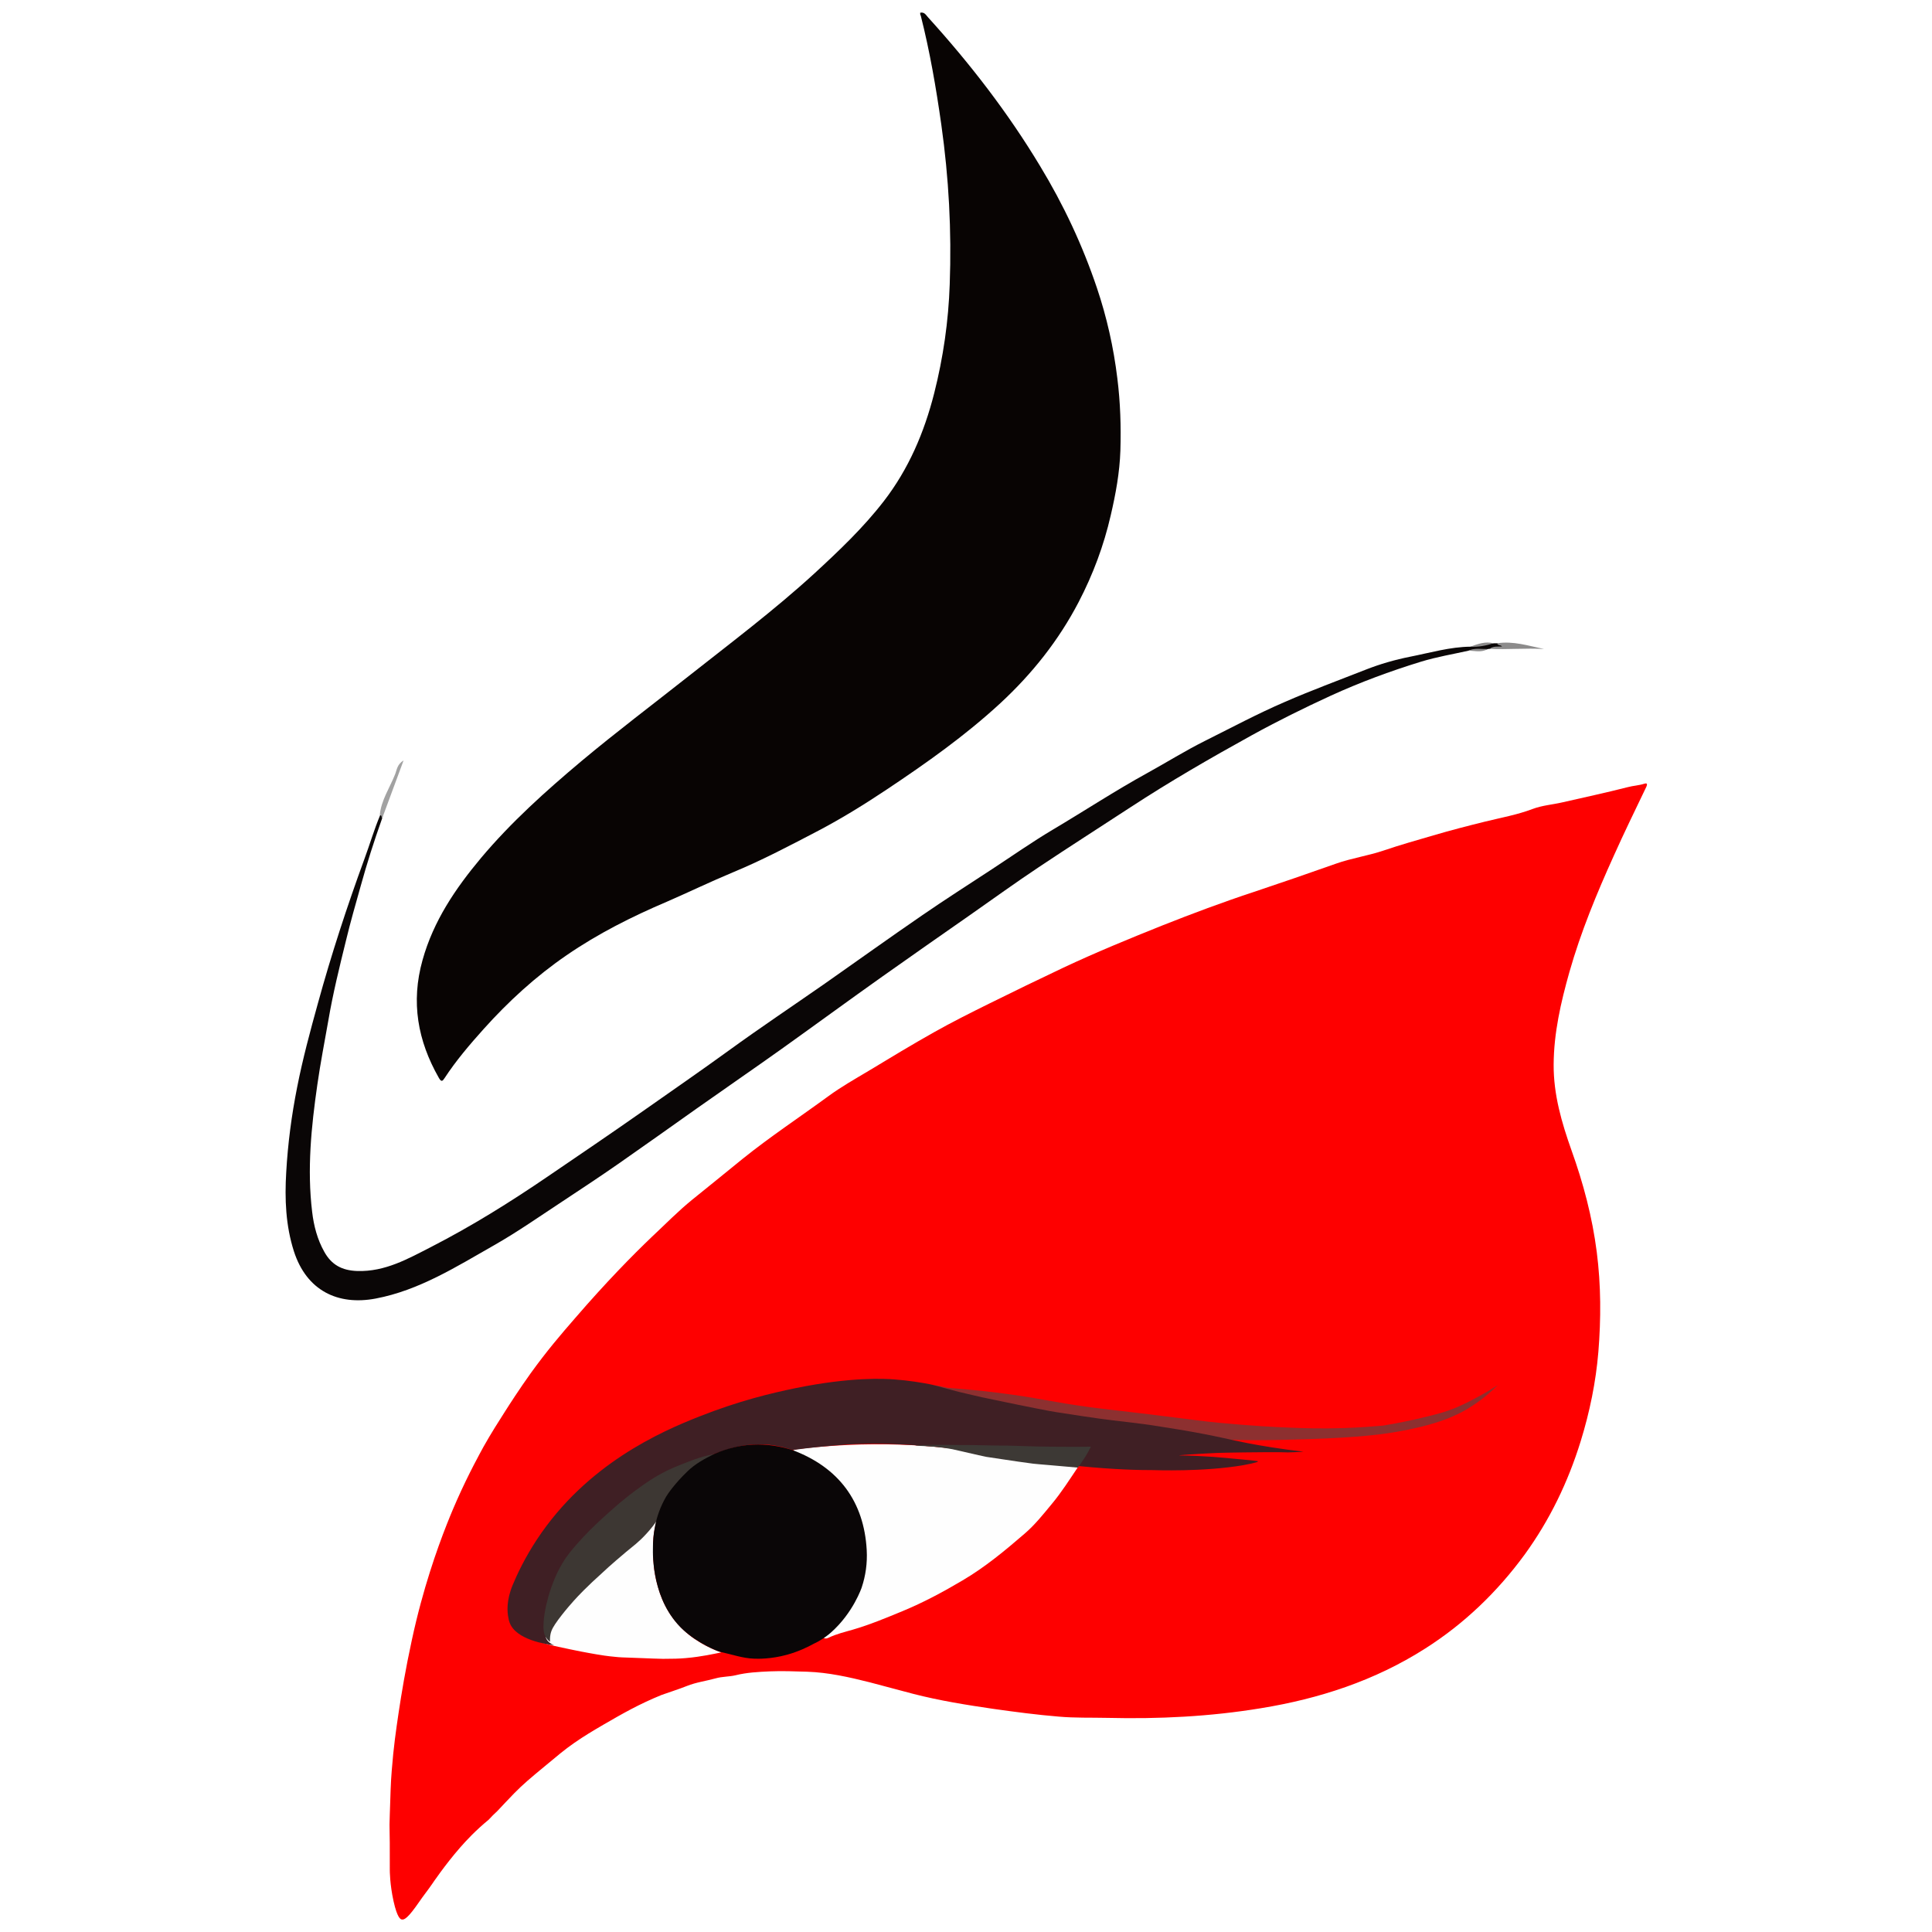
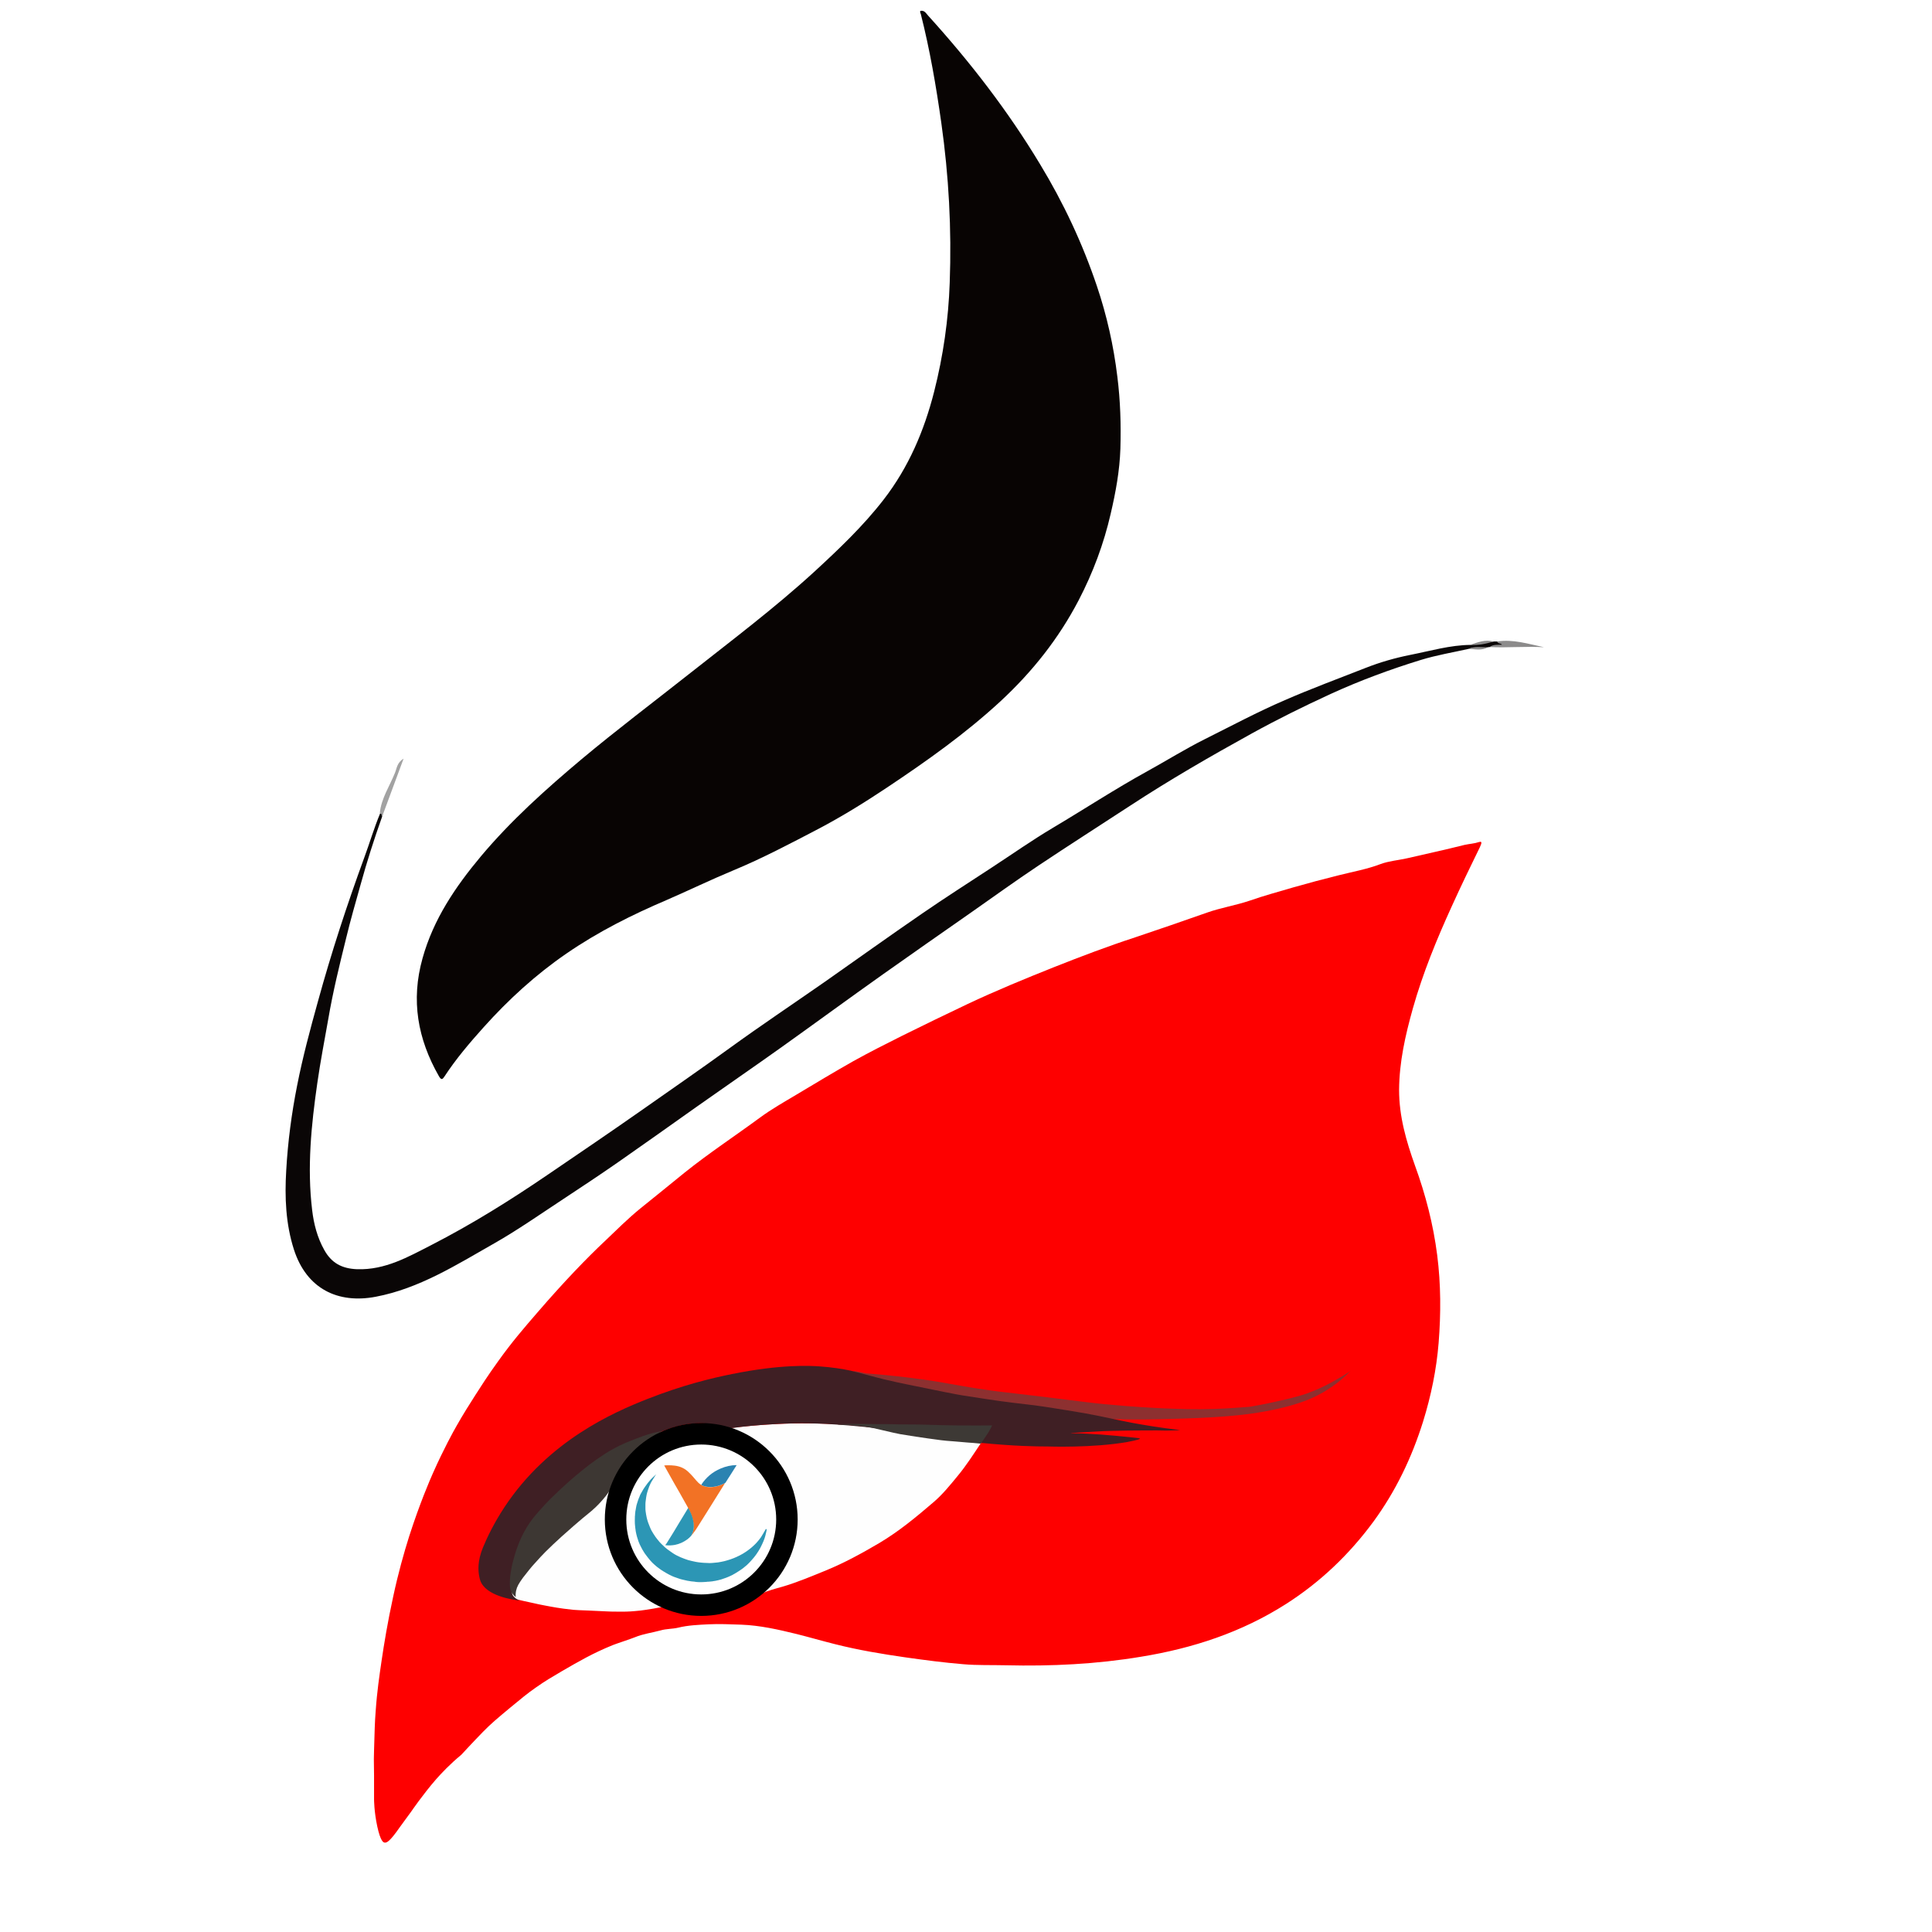
<svg xmlns="http://www.w3.org/2000/svg" version="1.1" id="图层_1" x="0px" y="0px" viewBox="0 0 1080 1080" style="enable-background:new 0 0 1080 1080;" xml:space="preserve">
  <style type="text/css">
- 	.st0{fill:#FE0000;}
- 	.st1{fill:#080403;}
- 	.st2{fill:#0A0606;}
- 	.st3{fill:#A2A2A2;}
- 	.st4{fill:#8C8B8B;}
- 	.st5{fill:#8D3030;}
- 	.st6{fill:#FEFEFE;}
+ 	.st0{fill:#080403;}
+ 	.st1{fill:#0A0606;}
+ 	.st2{fill:#A2A2A2;}
+ 	.st3{fill:#8C8B8B;}
+ 	.st4{fill:#FEFEFE;}
+ 	.st5{fill:#FE0000;}
+ 	.st6{fill:#8D3030;}
	.st7{fill:#3F1F24;}
	.st8{fill:#3D3733;}
- 	.st9{fill:#0A0607;}
- 	.st10{fill:#3D3935;}
+ 	.st9{fill:#3D3935;}
+ 	.st10{fill:#2C96B5;}
+ 	.st11{fill:#F27225;}
+ 	.st12{fill:#2B83B1;}
+ 	.st13{fill:none;stroke:#000000;stroke-width:12;stroke-miterlimit:10;}
</style>
  <g>
-     <path class="st0" d="M273.2,1017.2c-7.3,6-12.5,11.6-16,15.6c-8.4,9.6-15.6,20.3-15.6,20.3c-2.3,3.4-5,6.7-7.3,10.1   c-6.2,9-8.3,10.1-9.7,9.8c-0.7-0.1-2.5-0.8-4.6-10.2c-2.1-9.5-2.1-17-2.1-17.4c0.1-28.3-0.4-19.7,0-31.2   c0.4-11.7,0.5-17.6,1.1-24.6c1-13,2.4-22.5,3.8-32c1.6-10.7,3.9-24.6,7.4-40.7l0,0c3.2-14.9,6.8-27.7,10.1-38.1   c6.6-20.9,13.3-36.1,15.2-40.4c6.8-15.3,13-26.3,14.7-29.5c4.5-8,8.5-14.2,12-19.7c2.6-4.1,8-12.5,14.5-21.6   c8.9-12.3,16.2-20.9,25-31c16.9-19.6,31.9-34.9,42.7-45.2c7.5-7,14.7-14.4,22.6-20.8c9.4-7.5,18.7-15.2,28-22.7   c15.4-12.4,31.9-23.3,47.9-35c7.2-5.3,15-9.7,22.7-14.3c12.1-7.3,24.1-14.6,36.4-21.5c10.1-5.7,20.5-10.9,31-16.1   c13.7-6.8,27.6-13.5,41.5-20.1c18.1-8.5,36.6-16.1,55.1-23.5c16.9-6.7,34-13.1,51.3-18.8c15.3-5.1,30.6-10.4,45.9-15.8   c8.7-3.1,18-4.4,26.8-7.4c9.1-3.1,18.4-5.7,27.6-8.4c9.5-2.8,19.2-5.3,28.9-7.7c8.9-2.2,18-3.8,26.7-7.1c5.3-2,11.1-2.4,16.7-3.7   c12.2-2.8,24.4-5.4,36.5-8.5c3-0.8,6.1-0.9,9.2-1.9c2.5-0.8,1.2,1.6,0.5,3c-5.9,12.3-11.9,24.6-17.5,37.1   c-9.6,21.2-18.5,42.7-24.9,65.2c-4.8,17-8.7,34-8.8,51.7c-0.1,16.8,4.5,32.5,10,48c6.6,18.4,11.6,37.2,14.1,56.8   c2.4,18.7,2.4,37.3,0.9,55.8c-1.4,16.8-4.8,33.5-9.9,50c-7.1,22.9-17.3,44-31.3,63.3c-15.3,20.9-33.8,38.7-55.7,52.6   c-28.1,17.9-59.1,28-91.7,33.3c-28.5,4.7-57.1,6.1-85.9,5.4c-9.1-0.2-18.1,0.1-27.1-0.7c-12.2-1-24.3-2.6-36.4-4.3   c-15.1-2.2-30.1-4.6-44.9-8.4c-8.2-2.1-16.3-4.4-24.5-6.5c-11.5-2.9-23.1-5.5-34.9-5.9c-6.9-0.2-13.9-0.5-20.8-0.2   c-6.4,0.3-12.9,0.6-19.3,2.2c-3.3,0.8-7.6,0.7-11,1.7c-5.4,1.5-11,2.2-16.2,4.3c-3.1,1.3-12.5,4.4-14.1,5   c-12.5,5.1-21.6,10.3-32.3,16.5c-6.5,3.8-10.7,6.3-16.5,10.3c-5.6,3.9-9.3,7.1-16.3,12.9c-8.1,6.7-12.3,10.2-17.3,15.3   c-3.1,3.2-6.2,6.5-9.3,9.8C276.1,1014.1,274.7,1015.6,273.2,1017.2z" />
-     <path class="st1" d="M514.4,7.1c2.4-0.5,3.2,1.3,4.4,2.6c23.4,25.8,44.6,53.2,62.6,83.1c13.1,21.6,23.8,44.4,31.8,68.2   c5.5,16.3,9.3,33.2,11.4,50.5c1.7,13.5,2.1,26.9,1.7,40.4c-0.4,12.2-2.6,24.2-5.4,36.2c-3.9,17-9.9,33-17.9,48.4   c-11.2,21.5-26,40.1-43.7,56.5c-19.7,18.2-41.5,33.6-63.7,48.4c-12.3,8.2-24.9,16-38,22.9c-15.7,8.2-31.4,16.5-47.8,23.3   c-12.5,5.2-24.7,11.1-37.1,16.5c-19.5,8.3-38.4,17.8-56,29.9c-17.2,11.8-32.5,25.8-46.4,41.3c-7.8,8.7-15.4,17.6-21.8,27.4   c-1.1,1.7-1.8,2.3-3.2-0.2c-11.8-20.7-15.7-42.3-9.1-65.8c6.1-21.9,18.4-40,32.7-57.1c16.8-20,36.2-37.4,56.2-54.2   c19.5-16.3,39.8-31.6,59.8-47.4c23.7-18.7,47.9-36.9,70.2-57.3c13.8-12.7,27.5-25.7,39-40.6c13.8-17.9,22.5-38.2,28.1-60.2   c5.1-20.1,8-40.4,8.7-60.9c1.1-29.9-0.5-59.6-4.7-89.3c-2.9-20.5-6.4-40.9-11.5-61C514.3,8.2,514.4,7.6,514.4,7.1z" />
-     <path class="st2" d="M213.5,457.8c-4.4,12.4-8.4,24.9-11.9,37.6c-2.8,10-5.7,20-8.1,30c-3.7,15-7.4,30-10,45.3   c-2.1,11.9-4.4,23.7-6.1,35.6c-3.4,23.6-5.8,47.3-2.9,71.2c0.9,7.7,2.9,15.4,6.8,22.3c4,7.2,9.8,10.4,18.4,10.7   c15.6,0.5,28.5-6.9,41.4-13.5c22.6-11.6,44.1-25,65.2-39.4c17.3-11.8,34.6-23.5,51.7-35.5c16.5-11.6,33.2-23.1,49.6-35   c17.5-12.7,35.6-24.8,53.4-37.2c18.1-12.7,36.1-25.6,54.3-38.1c12.9-8.9,26.1-17.3,39.2-25.9c11.3-7.4,22.4-15.2,34-22.1   c17.7-10.5,34.9-21.8,52.9-31.7c10.7-5.9,21.1-12.4,32.1-17.9c14.8-7.4,29.4-15.2,44.7-21.8c14.9-6.5,30.1-12.1,45.1-18   c8.1-3.2,16.5-5.6,25-7.3c11.2-2.2,22.3-5.5,33.8-5.6c4.3-1,8.6-1.3,13-1.9c0.7,0,1.3,0,2,0c1.2,1,3.2-0.3,4.6,1.6   c-2.8,2.1-6.2,0-8.8,1.5c-0.3,0-0.7,0-1,0.1c-3.5,1.2-7.3-0.4-10.8,0.9c-8.9,2-18,3.5-26.8,6.2c-17.2,5.3-34,11.5-50.4,19   c-15,6.9-29.8,14.2-44.3,22.2c-23,12.7-45.7,25.8-67.7,40.2c-17.1,11.2-34.4,22.2-51.3,33.5c-12.9,8.6-25.5,17.7-38.2,26.6   c-16.3,11.4-32.7,22.8-48.9,34.3c-18.9,13.4-37.6,27.1-56.5,40.6c-15.7,11.2-31.6,22.1-47.3,33.2c-14.7,10.4-29.4,20.9-44.2,31.2   c-10.2,7.1-20.5,13.9-30.8,20.7c-12.8,8.4-25.3,17.2-38.5,24.7c-21.1,12-41.9,25.2-66.2,29.8c-21.1,4-38.6-4.4-45.7-26.4   c-4.6-14.4-5.2-29.2-4.3-44.2c0.9-16,3-31.9,6.1-47.5c3.1-15.8,7.3-31.4,11.6-46.9c7.5-27.3,16.3-54.2,26-80.7   c3-8.1,5.4-16.4,8.8-24.5C214.4,455.5,214,456.6,213.5,457.8z" />
-     <path class="st3" d="M213.5,457.8c-0.3-0.8,0.2-2-1.2-2.2c0.8-8.3,5.5-15.1,8.5-22.6c1-2.4,1.1-5.7,4.8-7.9   C221.4,436.5,217.5,447.1,213.5,457.8z" />
-     <path class="st4" d="M832.7,362.7c2.1-1.6,4.5-1.2,6.9-1.3c-0.6-1-2.3-0.4-2.7-1.8c9-1.4,17.5,1.4,26.2,3.2   C852.9,362.2,842.8,363.2,832.7,362.7z" />
-     <path class="st4" d="M834.9,359.6c-4.2,1.3-8.5,2.2-13,1.9C826.1,360,830.3,358.4,834.9,359.6z" />
-     <path class="st4" d="M820.9,363.7c3.5-1.6,7.2-0.8,10.8-0.9C828.2,364.9,824.5,363.8,820.9,363.7z" />
-     <path class="st5" d="M827.4,780.2c-2.8,1.5-7.6,4.2-13.3,6.6c-6.3,2.6-10.9,3.8-19.9,5.9c-5.4,1.3-12.5,2.8-20.9,4.2   c-5.6,0.5-13.1,1.1-22,1.4c-13,0.4-22.8,0.1-31.7-0.3c-5.7-0.2-19.7-0.9-38.7-2.7c-9.1-0.9-9.3-1.1-37.7-4.6c-28-3.4-26-3-34.9-4.2   c-20.8-2.9-24.8-4.4-42.7-6.9c-9-1.3-21.2-2.7-35.8-3.8c-6.3-1.4-7.7-1.5-7.7-1.4c-0.1,0.5,12,4.2,23.6,7.2   c5.4,1.4,9.6,2.2,17.9,3.9c9.1,1.9,16.6,3.3,21.8,4.3c7.2,1.5,17.6,3.5,30.1,5.7c25.3,4.4,38.3,6.7,54.8,8.2   c21.5,1.9,37.3,1.5,60.5,0.8c29.1-0.9,42.8-2.9,47.5-3.7c25.7-4.2,37.2-9.9,45.3-15.3c6.2-4.1,10.8-8.3,13.7-11.3   C834.8,775.9,831.4,778,827.4,780.2z" />
-     <path class="st6" d="M442.9,812.2c0.1-1.6,1.1-1.9,2.5-2.1c38.5-4.6,76.7-3.5,114.9,4c13.3,2.6,26.8,4.7,40.5,4.9   c0.7,0,1.3,0.5,2,0.8c-4.8,7.1-9.3,14.3-14.9,21c-4.8,5.8-9.4,11.6-15.1,16.5c-11,9.5-22.2,18.8-34.8,26.2   c-10.8,6.4-21.8,12.3-33.4,17.1c-9.2,3.8-18.3,7.6-27.9,10.4c-4.5,1.3-9.2,2.4-13.5,4.5c-1.3,0.6-2.4,0.7-3.3-0.6   c9.4-7.8,16.6-17.1,20.3-29.1c6.5-21.7,2-40.9-12.8-57.6C460.7,820.7,452.9,814.7,442.9,812.2z" />
-     <path class="st6" d="M309.2,904.3c1.9-1.1,4.6-3,7.3-5.8c3.1-3.3,4.4-6,5.9-8.5c1-1.6,1.5-2.2,12.4-13.5c5.8-6,9.5-9.8,14.6-14.5   c3.9-3.7,7.6-6.3,7.6-6.3c5.6-4.5,9.6-7.2,11.8-11.9c0.2-0.4,0.7-1.4,0.8-1.3c0.2,0.1-2.4,5.9-3.7,12.6c-1,5.3-0.9,9.4-0.8,13.8   c0.1,3.9,0.4,9.5,2.2,16.4c1.2,4.4,3.3,11.9,9.2,19.7c5.5,7.2,11.5,11.1,14.5,12.9c4.7,2.9,9,4.7,12.2,5.8c-2,0.4-4.8,1-8.1,1.6   c-2.9,0.5-7,1.2-11.9,1.6c-3.5,0.3-7,0.4-12.6,0.4c-4.3-0.1-3.9-0.1-17.1-0.6c-5.5-0.2-6.8-0.2-9.5-0.5c-4.5-0.4-8.2-1-10.5-1.4   c-3.1-0.5-5.5-1-8.8-1.6c-2.1-0.4-3.6-0.7-5.9-1.2c-5.7-1.2-8.5-1.8-10.6-2.3c-5.5-1.5-9.8-2.6-9.8-4.2c0-1.1,2-1,4.4-3.8   c1.7-2,1.8-3.3,3.9-5.2C307.6,905.3,308.5,904.7,309.2,904.3z" />
-     <path class="st7" d="M443,810.6c-8-2.8-14.8-3.3-19.2-3.2c-10,0.1-17.6,2.8-24.3,5.3c-5.4,2-9.4,4-15.8,7.4   c-19,10.1-28.4,15.1-35.8,20.7c-8.9,6.8-14.1,12.4-24.3,23.7c-4.8,5.3-10.4,11.3-11.8,20.5c-0.3,2.1-1,4.1-0.7,6.3   c0.1,0.5,0.1,0.9,0.1,1.3c0,0,0.1,0.7,0,1.5c0,1.8-3.5,9.9-4.8,14c-1.8,5.4-1.4,7-1.1,7.7c0.9,2.2,3,3.3,4.4,3.9   c-4-0.5-21.2-2.9-24.8-12.6c-0.4-1-0.6-2-0.7-2.7c-0.7-3.4-1.2-9.7,2.4-18.4c2.5-6,6.8-15.2,13.6-25.5   c27.8-42.1,69.2-60.2,90.8-68.7c22.3-8.8,40.1-13,53.6-15.8c31.4-6.4,49.9-5.3,55.3-4.9c8.3,0.6,15.2,1.8,19.9,2.7   c2.1,0.4,4.2,1.1,11.4,3c3.3,0.9,6.4,1.7,9.6,2.4c6.1,1.5,10.5,2.4,15.4,3.4c18.1,3.8,31.4,6.4,34.3,6.8c3.9,0.6,22.8,3.6,31.7,4.6   c5.2,0.6,16.5,1.9,22.2,2.8c9.9,1.6,16.1,2.5,23.7,3.9c14.8,2.7,17.8,3.8,29.7,6.1c7.3,1.4,17.9,3.2,30.9,4.7   c-1.4,0.2-8.4,0.4-8.7,0.4c-5.9-0.3-20.1,0-24.6,0c-7.8,0.1-11.6,0.2-15.1,0.3c-8.9,0.4-24.6,1.4-20.4,1.4   c6.8,0.1,12.1,0.4,18.3,0.8c2.4,0.2,17.2,1.5,20.9,1.9c3.3,0.4,4.1,0.4,4.1,0.6c0.1,0.7-7.1,1.9-8,2.1c-22.3,3.9-50.3,2.8-50.3,2.8   c-7.9,0-21.2-0.2-42.3-2.3c-12.6-1.2-22.7-2.6-28.7-3.4c-18.4-2.6-19.3-3.5-34.2-5.5c-15.7-2.1-27.3-2.7-35-3.1   c-15.6-0.8-27.4-0.2-31.1,0C461.9,808.3,451.6,809.4,443,810.6z" />
-     <path class="st8" d="M369.6,845.3c-2.3,6.7-11.3,15.2-11.3,15.2c-4.6,4.3-4.2,3.4-13.9,11.8c-3,2.6-5.6,4.9-7.8,7   c-4.3,3.9-6.9,6.3-10.3,9.7c-1.1,1.1-4.4,4.4-8.4,9.1c-0.6,0.7-3,3.5-5.9,7.4c-2.6,3.6-3.8,5.6-4.3,8.2c-0.3,1.7-0.3,3.1-0.2,4.1   c-0.7-0.5-1.7-1.4-2.5-2.8c-1-1.8-1.1-3.5-1.2-5.2c0-0.2,0-0.4,0-0.7c0-3.3,0.5-6.3,0.6-6.9c0.2-1.3,0.6-3.9,1.6-7.6   c0.5-2,1.5-5.7,3.3-10.2c0.8-2.1,2.4-6.1,5.2-10.7c2.8-4.7,5.5-7.7,9.2-11.9c4.4-4.9,7.9-8.3,12.1-12.2c5.2-4.8,9.2-8.2,10.2-9.1   c3.4-2.8,7.4-6.1,13.1-10.1c3.3-2.3,6.5-4.5,11.2-7c4.9-2.6,8.6-4,14-6.1c5.6-2.2,8.8-3.1,11.4-3.7c2-0.5,3.6-0.8,4.8-1   c-5.7,3.6-10.1,7-13.2,9.6c-2.9,2.4-5.1,4.3-7.8,7.2c-6,6.7-8.1,11.1-8.8,12.9c-0.2,0.6-0.4,1.2-0.4,1.2c0,0,0,0,0,0   C370.1,843.7,369.6,845.3,369.6,845.3z" />
-     <path class="st6" d="M164.3,976.9" />
-     <path class="st0" d="M231.8,954.9" />
-     <path class="st6" d="M-139.9,1064.3" />
-     <path class="st9" d="M455,918.8c-3.6,2-8.6,4.4-15,6.2c-9.1,2.5-16.4,2.3-18.6,2.2c-6.2-0.2-12.3-2.4-18.4-3.7   c-2-0.4-12.7-4.7-21.1-12.4c-17.5-16.2-17-41.7-16.9-46c0-6.1,0.8-17.2,7.4-28.5c0.8-1.4,4.9-7.4,11.9-14.1   c4.4-4.3,9.7-7.1,15.1-9.8c14.3-6.2,28.8-6.8,43.6-2.1c25.9,9.7,40,28.8,41.5,55.9c0.4,7.3-0.6,14.3-2.8,20.9   c0,0-4.7,14.1-17.1,25.1c-2.1,1.9-4.3,3.3-4.3,3.3C458.2,917.2,456.4,918.2,455,918.8z" />
-     <path class="st10" d="M511.7,808.1c0-0.2,4.6-0.3,8.5-0.4c2.2,0,3,0,9.3,0c7.3,0.1,9.6,0.1,14.1,0.1c7,0.1,6.9,0.2,16,0.3   c3.3,0,4.5,0,7.2,0.1c5.7,0.1,8.9,0.4,20.5,0.5c9.5,0.1,17.3,0.1,22.5,0c-1.1,2.3-2.1,4-2.9,5.3c-0.7,1.2-1.6,2.4-2.6,3.9   c-0.7,1.1-1.3,1.9-1.8,2.5c-3.3-0.3-6.1-0.5-8-0.7c-4.9-0.4-7.3-0.6-8-0.7c-5.6-0.5-6.4-0.5-9-0.8c-6.1-0.8-10.8-1.5-16.1-2.3   c-5.9-0.9-8.8-1.3-10-1.5c-1.9-0.4-3.5-0.7-19.1-4.3l0,0c-2.7-0.5-6.7-1.1-11.6-1.5C515.6,808.2,511.7,808.3,511.7,808.1z" />
+     <path class="st0" d="M514.4,6.1c2.4-0.5,3.2,1.3,4.4,2.6c23.4,25.8,44.6,53.2,62.6,83.1c13.1,21.6,23.8,44.4,31.8,68.2   c5.5,16.3,9.3,33.2,11.4,50.5c1.7,13.5,2.1,26.9,1.7,40.4c-0.4,12.2-2.6,24.2-5.4,36.2c-3.9,17-9.9,33-17.9,48.4   c-11.2,21.5-26,40.1-43.7,56.5c-19.7,18.2-41.5,33.6-63.7,48.4c-12.3,8.2-24.9,16-38,22.9c-15.7,8.2-31.4,16.5-47.8,23.3   c-12.5,5.2-24.7,11.1-37.1,16.5c-19.5,8.3-38.4,17.8-56,29.9c-17.2,11.8-32.5,25.8-46.4,41.3c-7.8,8.7-15.4,17.6-21.8,27.4   c-1.1,1.7-1.8,2.3-3.2-0.2c-11.8-20.7-15.7-42.3-9.1-65.8c6.1-21.9,18.4-40,32.7-57.1c16.8-20,36.2-37.4,56.2-54.2   c19.5-16.3,39.8-31.6,59.8-47.4c23.7-18.7,47.9-36.9,70.2-57.3c13.8-12.7,27.5-25.7,39-40.6c13.8-17.9,22.5-38.2,28.1-60.2   c5.1-20.1,8-40.4,8.7-60.9c1.1-29.9-0.5-59.6-4.7-89.3c-2.9-20.5-6.4-40.9-11.5-61C514.3,7.2,514.4,6.6,514.4,6.1z" />
+     <path class="st1" d="M213.5,456.8c-4.4,12.4-8.4,24.9-11.9,37.6c-2.8,10-5.7,20-8.1,30c-3.7,15-7.4,30-10,45.3   c-2.1,11.9-4.4,23.7-6.1,35.6c-3.4,23.6-5.8,47.3-2.9,71.2c0.9,7.7,2.9,15.4,6.8,22.3c4,7.2,9.8,10.4,18.4,10.7   c15.6,0.5,28.5-6.9,41.4-13.5c22.6-11.6,44.1-25,65.2-39.4c17.3-11.8,34.6-23.5,51.7-35.5c16.5-11.6,33.2-23.1,49.6-35   c17.5-12.7,35.6-24.8,53.4-37.2c18.1-12.7,36.1-25.6,54.3-38.1c12.9-8.9,26.1-17.3,39.2-25.9c11.3-7.4,22.4-15.2,34-22.1   c17.7-10.5,34.9-21.8,52.9-31.7c10.7-5.9,21.1-12.4,32.1-17.9c14.8-7.4,29.4-15.2,44.7-21.8c14.9-6.5,30.1-12.1,45.1-18   c8.1-3.2,16.5-5.6,25-7.3c11.2-2.2,22.3-5.5,33.8-5.6c4.3-1,8.6-1.3,13-1.9c0.7,0,1.3,0,2,0c1.2,1,3.2-0.3,4.6,1.6   c-2.8,2.1-6.2,0-8.8,1.5c-0.3,0-0.7,0-1,0.1c-3.5,1.2-7.3-0.4-10.8,0.9c-8.9,2-18,3.5-26.8,6.2c-17.2,5.3-34,11.5-50.4,19   c-15,6.9-29.8,14.2-44.3,22.2c-23,12.7-45.7,25.8-67.7,40.2c-17.1,11.2-34.4,22.2-51.3,33.5c-12.9,8.6-25.5,17.7-38.2,26.6   c-16.3,11.4-32.7,22.8-48.9,34.3c-18.9,13.4-37.6,27.1-56.5,40.6c-15.7,11.2-31.6,22.1-47.3,33.2c-14.7,10.4-29.4,20.9-44.2,31.2   c-10.2,7.1-20.5,13.9-30.8,20.7c-12.8,8.4-25.3,17.2-38.5,24.7c-21.1,12-41.9,25.2-66.2,29.8c-21.1,4-38.6-4.4-45.7-26.4   c-4.6-14.4-5.2-29.2-4.3-44.2c0.9-16,3-31.9,6.1-47.5c3.1-15.8,7.3-31.4,11.6-46.9c7.5-27.3,16.3-54.2,26-80.7   c3-8.1,5.4-16.4,8.8-24.5C214.4,454.5,214,455.6,213.5,456.8z" />
+     <path class="st2" d="M213.5,456.8c-0.3-0.8,0.2-2-1.2-2.2c0.8-8.3,5.5-15.1,8.5-22.6c1-2.4,1.1-5.7,4.8-7.9   C221.4,435.5,217.5,446.1,213.5,456.8z" />
+     <path class="st3" d="M832.7,361.7c2.1-1.6,4.5-1.2,6.9-1.3c-0.6-1-2.3-0.4-2.7-1.8c9-1.4,17.5,1.4,26.2,3.2   C852.9,361.2,842.8,362.2,832.7,361.7z" />
+     <path class="st3" d="M834.9,358.6c-4.2,1.3-8.5,2.2-13,1.9C826.1,359,830.3,357.4,834.9,358.6z" />
+     <path class="st3" d="M820.9,362.7c3.5-1.6,7.2-0.8,10.8-0.9C828.2,363.9,824.5,362.8,820.9,362.7z" />
+     <path class="st4" d="M164.3,975.9" />
+     <path class="st5" d="M231.8,953.9" />
+     <path class="st4" d="M-139.9,1063.3" />
  </g>
+   <path class="st5" d="M826.8,470.7c-2.7,0.9-5.4,1-8.1,1.6c-10.7,2.7-21.4,5-32.2,7.5c-4.9,1.1-10.1,1.5-14.7,3.2  c-7.6,2.9-15.6,4.3-23.5,6.3c-8.5,2.1-17.1,4.4-25.5,6.8c-8.1,2.4-16.3,4.6-24.3,7.4c-7.7,2.6-15.9,3.9-23.6,6.6  c-13.4,4.7-26.9,9.4-40.4,13.9c-15.3,5-30.3,10.7-45.2,16.6c-16.3,6.5-32.6,13.2-48.5,20.7c-12.2,5.8-24.4,11.7-36.5,17.7  c-9.2,4.6-18.3,9.2-27.3,14.2c-10.8,6.1-21.4,12.5-32.1,18.9c-6.7,4-13.6,7.9-20,12.6c-14,10.3-28.6,19.9-42.2,30.8  c-8.2,6.6-16.4,13.4-24.7,20c-7,5.7-13.4,12.1-19.9,18.3c-9.6,9-22.7,22.5-37.6,39.8c-7.7,8.9-14.2,16.4-22,27.3  c-5.8,8-10.5,15.4-12.8,19c-3.1,4.9-6.6,10.3-10.6,17.4c-1.6,2.8-7,12.5-13,26c-1.7,3.8-7.5,17.2-13.4,35.6  c-2.9,9.2-6.1,20.5-8.9,33.6l0,0c-3.1,14.2-5.1,26.4-6.5,35.9c-1.2,8.3-2.5,16.7-3.3,28.2c-0.5,6.2-0.6,11.4-0.9,21.7  c-0.3,10.1,0.1,2.5,0,27.4c0,0.4,0,6.9,1.8,15.3c1.8,8.3,3.4,8.9,4,9c1.3,0.3,3.1-0.7,8.6-8.6c2.1-3,4.4-5.9,6.5-8.9  c0,0,6.4-9.4,13.8-17.9c3.1-3.5,7.7-8.4,14.1-13.7c1.3-1.4,2.6-2.8,3.9-4.2c2.7-2.9,5.5-5.8,8.2-8.6c4.4-4.5,8.1-7.6,15.2-13.5  c6.2-5.1,9.5-7.9,14.4-11.3c5.1-3.6,8.9-5.8,14.5-9.1c9.5-5.5,17.4-10.1,28.5-14.6c1.4-0.6,9.7-3.3,12.4-4.4  c4.6-1.9,9.6-2.5,14.3-3.8c3-0.9,6.8-0.8,9.7-1.5c5.7-1.4,11.4-1.6,17-1.9c6.1-0.3,12.3,0,18.4,0.2c10.4,0.4,20.6,2.7,30.8,5.2  c7.2,1.8,14.4,3.9,21.6,5.7c13,3.3,26.3,5.5,39.5,7.4c10.6,1.5,21.3,2.9,32.1,3.8c7.9,0.7,15.9,0.4,23.9,0.6  c25.4,0.6,50.6-0.6,75.7-4.8c28.8-4.7,56-13.6,80.8-29.4c19.3-12.3,35.6-27.9,49.1-46.3c12.4-17,21.3-35.6,27.6-55.7  c4.5-14.5,7.5-29.2,8.7-44c1.3-16.3,1.3-32.7-0.8-49.1c-2.2-17.2-6.5-33.8-12.4-50c-4.9-13.7-8.9-27.5-8.9-42.3  c0.1-15.7,3.5-30.6,7.7-45.6c5.6-19.8,13.4-38.8,21.9-57.4c5-11,10.2-21.8,15.5-32.6C827.9,472.1,829,470,826.8,470.7z M441.6,866.5  c0,0-4.2,12.4-15.1,22.1c-1.9,1.7-3.8,2.9-3.8,2.9c-1.8,1.2-3.4,2-4.6,2.6c-3.1,1.8-7.6,3.9-13.2,5.4c-8,2.2-14.5,2-16.4,2  c-5.4-0.2-10.8-2.1-16.2-3.2c-1.8-0.4-11.2-4.1-18.6-11c-15.4-14.3-15-36.8-14.9-40.5c0-5.3,0.7-15.2,6.5-25.1  c0.7-1.2,4.3-6.5,10.5-12.4c3.9-3.8,8.5-6.2,13.3-8.6c12.6-5.4,25.4-6,38.4-1.8c22.8,8.5,35.3,25.4,36.5,49.2  C444.4,854.5,443.6,860.7,441.6,866.5z" />
+   <path class="st6" d="M746.2,771.7c-2.4,1.4-6.7,3.7-11.8,5.8c-5.5,2.3-9.6,3.3-17.5,5.2c-4.8,1.1-11,2.5-18.4,3.7  c-4.9,0.4-11.5,0.9-19.4,1.2c-11.5,0.4-20.1,0-27.9-0.3c-5-0.2-17.4-0.8-34.1-2.4c-8-0.8-8.2-0.9-33.2-4c-24.7-3-22.9-2.6-30.7-3.7  c-18.3-2.6-21.9-3.9-37.6-6.1c-7.9-1.1-18.7-2.4-31.6-3.4c-5.5-1.2-6.7-1.4-6.8-1.2c-0.1,0.4,10.5,3.7,20.8,6.3  c4.7,1.2,8.5,2,15.8,3.5c8,1.6,14.6,2.9,19.2,3.8c6.4,1.3,15.5,3.1,26.5,5c22.3,3.9,33.7,5.9,48.3,7.2c19,1.7,32.8,1.3,53.3,0.7  c25.6-0.8,37.7-2.6,41.9-3.3c22.6-3.7,32.8-8.7,39.9-13.4c5.5-3.6,9.5-7.3,12-9.9C752.8,767.9,749.8,769.7,746.2,771.7z" />
+   <path class="st4" d="M407.6,799.9c0.1-1.4,0.9-1.7,2.2-1.8c33.9-4.1,67.6-3.1,101.2,3.5c11.7,2.3,23.6,4.1,35.7,4.3  c0.6,0,1.1,0.5,1.7,0.7c-4.2,6.3-8.2,12.6-13.1,18.5c-4.2,5.1-8.3,10.2-13.3,14.5c-9.7,8.3-19.5,16.5-30.7,23.1  c-9.5,5.6-19.2,10.9-29.4,15.1c-8.1,3.3-16.1,6.7-24.6,9.2c-3.9,1.1-8.1,2.2-11.9,3.9c-1.1,0.5-2.1,0.6-2.9-0.5  c8.3-6.9,14.7-15.1,17.8-25.7c5.8-19.1,1.8-36-11.3-50.8C423.3,807.3,416.4,802,407.6,799.9z" />
+   <path class="st4" d="M289.8,881c1.7-1,4-2.6,6.4-5.1c2.7-2.9,3.8-5.2,5.2-7.5c0.8-1.4,1.3-1.9,11-11.9c5.1-5.3,8.3-8.6,12.8-12.8  c3.4-3.2,6.7-5.6,6.7-5.6c4.9-4,8.4-6.4,10.4-10.5c0.2-0.3,0.6-1.2,0.7-1.2c0.2,0.1-2.1,5.2-3.3,11.1c-0.9,4.7-0.8,8.3-0.7,12.1  c0.1,3.4,0.3,8.4,1.9,14.4c1,3.9,2.9,10.5,8.1,17.3c4.8,6.3,10.1,9.7,12.8,11.4c4.1,2.6,7.9,4.1,10.7,5.1c-1.8,0.4-4.2,0.9-7.1,1.4  c-2.6,0.4-6.2,1.1-10.4,1.4c-3.1,0.3-6.1,0.4-11.1,0.3c-3.8,0-3.4-0.1-15-0.6c-4.9-0.2-6-0.2-8.4-0.4c-4-0.4-7.3-0.9-9.2-1.2  c-2.7-0.4-4.9-0.9-7.7-1.4c-1.9-0.4-3.2-0.6-5.2-1.1c-5-1.1-7.5-1.6-9.3-2.1c-4.9-1.3-8.6-2.3-8.6-3.7c0-1,1.8-0.9,3.9-3.3  c1.5-1.7,1.6-2.9,3.4-4.6C288.4,881.9,289.2,881.3,289.8,881z" />
+   <path class="st7" d="M407.7,798.5c-7.1-2.4-13-2.9-16.9-2.9c-8.8,0.1-15.5,2.5-21.4,4.7c-4.8,1.8-8.3,3.5-13.9,6.5  c-16.7,8.9-25.1,13.3-31.6,18.3c-7.9,6-12.4,11-21.4,20.9c-4.3,4.7-9.1,10-10.4,18.1c-0.3,1.8-0.9,3.7-0.6,5.6  c0.1,0.5,0.1,0.8,0.1,1.1c0,0,0,0.6,0,1.3c0,1.6-3,8.8-4.2,12.3c-1.6,4.7-1.2,6.1-1,6.8c0.8,1.9,2.7,2.9,3.9,3.5  c-3.5-0.4-18.7-2.5-21.8-11.1c-0.3-0.9-0.5-1.8-0.6-2.4c-0.6-3-1.1-8.5,2.1-16.2c2.2-5.3,6-13.4,12-22.5c24.5-37.1,60.9-53,80-60.5  c19.6-7.7,35.3-11.5,47.2-13.9c27.6-5.6,43.9-4.6,48.7-4.3c7.4,0.5,13.4,1.5,17.6,2.4c1.8,0.4,3.7,1,10,2.6c2.9,0.8,5.7,1.5,8.5,2.2  c5.4,1.3,9.2,2.1,13.6,3c15.9,3.3,27.6,5.6,30.2,6c3.4,0.5,20.1,3.2,28,4.1c4.6,0.5,14.5,1.7,19.6,2.5c8.7,1.4,14.2,2.2,20.9,3.4  c13,2.4,15.7,3.3,26.2,5.3c6.4,1.2,15.7,2.8,27.2,4.1c-1.2,0.2-7.4,0.3-7.7,0.3c-5.2-0.2-17.7,0-21.6,0c-6.8,0.1-10.3,0.2-13.3,0.3  c-7.9,0.4-21.7,1.2-18,1.2c6,0,10.7,0.4,16.1,0.7c2.1,0.1,15.2,1.3,18.4,1.7c2.9,0.3,3.6,0.4,3.6,0.6c0.1,0.6-6.3,1.7-7.1,1.9  c-19.6,3.4-44.3,2.5-44.3,2.5c-6.9,0-18.6-0.2-37.3-2c-11.1-1.1-20-2.3-25.3-3c-16.2-2.3-17-3.1-30.2-4.8  c-13.8-1.8-24.1-2.4-30.8-2.8c-13.7-0.7-24.2-0.2-27.4,0C424.3,796.5,415.2,797.4,407.7,798.5z" />
+   <path class="st8" d="M343,829c-2,5.9-9.9,13.4-9.9,13.4c-4,3.8-3.7,3-12.2,10.4c-2.6,2.3-4.9,4.3-6.9,6.1c-3.8,3.5-6.1,5.6-9.1,8.6  c-0.9,0.9-3.8,3.9-7.4,8c-0.5,0.6-2.6,3.1-5.2,6.5c-2.3,3.2-3.3,4.9-3.8,7.2c-0.3,1.5-0.3,2.8-0.2,3.6c-0.6-0.5-1.5-1.3-2.2-2.5  c-0.9-1.6-1-3.1-1.1-4.6c0-0.2,0-0.3,0-0.6c0-2.9,0.4-5.6,0.5-6.1c0.2-1.1,0.5-3.4,1.4-6.7c0.5-1.8,1.3-5,2.9-9  c0.7-1.8,2.1-5.3,4.6-9.4c2.5-4.2,4.8-6.8,8.1-10.5c3.8-4.3,7-7.3,10.7-10.8c4.6-4.3,8.1-7.2,9-8c3-2.5,6.5-5.4,11.5-8.9  c2.9-2,5.8-4,9.9-6.2c4.3-2.3,7.6-3.6,12.3-5.4c4.9-1.9,7.7-2.7,10.1-3.3c1.7-0.4,3.2-0.7,4.2-0.9c-5,3.2-8.9,6.2-11.6,8.4  c-2.6,2.2-4.5,3.8-6.9,6.4c-5.3,5.9-7.1,9.8-7.8,11.4c-0.2,0.5-0.4,1.1-0.4,1.1c0,0,0,0,0,0C343.5,827.6,343,829,343,829z" />
+   <path class="st4" d="M162.2,945" />
+   <path class="st5" d="M221.7,925.6" />
+   <path class="st4" d="M-105.8,1021.9" />
+   <path class="st9" d="M468.1,796.3c0-0.1,4.1-0.3,7.5-0.3c1.9,0,2.6,0,8.2,0c6.4,0.1,8.5,0.1,12.4,0.1c6.2,0.1,6.1,0.2,14.1,0.2  c2.9,0,3.9,0,6.4,0.1c5.1,0.1,7.9,0.3,18.1,0.4c8.4,0.1,15.3,0.1,19.8,0c-0.9,2-1.8,3.5-2.5,4.6c-0.7,1-1.4,2.1-2.3,3.4  c-0.6,0.9-1.2,1.7-1.6,2.2c-2.9-0.3-5.4-0.5-7.1-0.6c-4.3-0.4-6.5-0.6-7-0.6c-4.9-0.4-5.6-0.4-7.9-0.7c-5.4-0.7-9.6-1.3-14.2-2  c-5.2-0.8-7.8-1.2-8.8-1.4c-1.6-0.3-3.1-0.6-16.8-3.8l0,0c-2.4-0.4-5.9-1-10.2-1.3C471.6,796.4,468.1,796.4,468.1,796.3z" />
+   <g>
+     <path class="st10" d="M428.2,854.7c0,0-0.1,0.2-0.2,0.2c-0.3,0.5-1.8,3.2-2.6,4.4c-0.7,1-1.5,2-2.4,3c-0.6,0.6-1.1,1.2-1.7,1.7   c-0.8,0.8-1.7,1.5-2.6,2.2c-2.2,1.7-4.6,3.1-7.1,4.2c-2.2,1-4.4,1.7-6.7,2.3c-1.2,0.3-2.4,0.5-3.6,0.7c-1,0.1-2.1,0.2-3.1,0.3   c-1,0.1-2,0.1-3,0c-1.1,0-2.2-0.1-3.3-0.2c-1-0.1-1.9-0.2-2.9-0.4c-1.4-0.3-2.9-0.6-4.3-1c-1.5-0.5-2.9-1-4.3-1.6   c-1.6-0.7-3.2-1.5-4.6-2.5c-1.8-1.2-3.6-2.5-5.1-4c-0.7-0.7-1.4-1.3-2-2c-0.1-0.2-0.3-0.3-0.4-0.5c-0.7-0.8-1.3-1.6-1.9-2.4   c-0.8-1.1-1.5-2.3-2.2-3.5c-0.4-0.7-0.7-1.5-1-2.2c-0.3-0.8-0.6-1.5-0.9-2.3c-0.3-0.9-0.6-1.9-0.8-2.8c-0.3-1.2-0.4-2.3-0.6-3.5   c-0.1-0.6-0.1-1.3-0.1-1.9c0-0.7,0-1.5,0-2.2c0-0.7,0.1-1.4,0.2-2.1c0.1-1.1,0.3-2.1,0.5-3.2c0.2-0.9,0.5-1.8,0.8-2.7   c0.2-0.6,0.4-1.2,0.6-1.7c0.2-0.5,0.4-1,0.7-1.6c0.3-0.6,0.6-1.2,1-1.8c0.6-1,1.2-2,1.8-2.9c0.1-0.2,0.3-0.3,0.4-0.5   c-0.1,0.1-0.2,0.1-0.3,0.2c-0.5,0.5-1.1,1-1.6,1.5c-0.8,0.7-1.5,1.5-2.2,2.4c-0.4,0.5-0.8,0.9-1.1,1.4c-0.7,0.9-1.3,1.8-1.9,2.7   c-0.5,0.8-1,1.7-1.5,2.6c-0.3,0.5-0.5,1-0.7,1.6c-0.4,0.8-0.6,1.5-0.9,2.3c-0.2,0.6-0.4,1.3-0.6,1.9c-0.2,0.6-0.3,1.1-0.4,1.7   c-0.1,0.6-0.2,1.1-0.3,1.7c-0.1,0.5-0.2,0.9-0.2,1.4c-0.1,0.4-0.1,0.8-0.1,1.3c-0.1,0.5-0.1,1-0.1,1.5c0,1.1-0.1,2.3,0,3.4   c0.1,0.7,0.1,1.4,0.2,2.1c0.1,0.7,0.2,1.5,0.3,2.2c0.2,1,0.4,2,0.7,3c0.3,0.9,0.5,1.7,0.8,2.5c0.4,1.1,0.9,2.2,1.5,3.3   c0.5,1,1,1.9,1.6,2.8c0.3,0.4,0.5,0.9,0.9,1.3c0,0,0,0,0,0c0.4,0.6,0.8,1.1,1.2,1.6c0.8,1,1.6,2,2.5,2.9c0.7,0.7,1.4,1.3,2.1,1.9   c0.5,0.4,0.9,0.8,1.4,1.1c0.8,0.6,1.7,1.3,2.6,1.8c1.1,0.7,2.2,1.3,3.3,1.9c1.2,0.6,2.4,1.2,3.7,1.6c1.4,0.5,2.7,1,4.2,1.3   c1.5,0.4,3,0.7,4.6,0.9c1.1,0.1,2.3,0.2,2.5,0.3c0.4,0,0.8,0.1,1.2,0.1c0,0,1.8,0.1,4.4-0.1c0.4,0,0.8-0.1,0.8-0.1   c0.3,0,0.4,0,0.6,0c0.2,0,0.6-0.1,1.1-0.1c0.1,0,0.5-0.1,1-0.1c0.7-0.1,1.4-0.3,1.8-0.3c1.1-0.2,2.2-0.5,3.3-0.8   c0.9-0.3,1.7-0.6,2.6-0.9c0.9-0.3,1.7-0.7,2.6-1.1c0.7-0.3,1.3-0.6,1.9-1c0.4-0.2,0.8-0.4,1.2-0.7c0.9-0.6,1.9-1.1,2.8-1.8   c0.8-0.5,1.5-1.1,2.2-1.7c0.6-0.5,1.3-1,1.8-1.6c0.6-0.6,1.2-1.2,1.7-1.8c0.4-0.5,0.9-1,1.3-1.5c0.6-0.7,1.1-1.4,1.6-2.1   c0.7-1,1.4-2.1,2-3.2c0.4-0.7,0.7-1.4,1.1-2.2c0.3-0.6,0.5-1.2,0.8-1.8c0.4-0.9,0.7-1.9,1-2.9c0.2-0.8,0.4-1.6,0.6-2.5   c0.1-0.4,0.1-0.8,0.2-1.2C428.2,854.8,428.2,854.7,428.2,854.7z" />
+     <path class="st11" d="M405.3,829c-1.3,0.7-2.6,1.3-4.1,1.7c-1.5,0.4-3,0.7-4.6,0.6c-1,0-2-0.2-2.9-0.5c-0.1,0-0.2-0.1-0.3,0   c0,0,0,0,0,0c0,0-0.1-0.1-0.1-0.1c-0.4-0.2-0.8-0.3-1.2-0.6c0,0-0.1,0-0.1,0c0,0-0.1,0-0.1-0.1c-1.1-0.6-1.9-1.5-2.7-2.4   c-1.3-1.5-2.5-3-3.9-4.3c-2.2-2.3-4.9-3.6-8.1-4c-1.3-0.2-2.6-0.2-3.9-0.2c-0.7,0-1.3,0-2,0.1c0,0.1,0,0.1,0.1,0.2   c0.6,1.1,1.3,2.3,1.9,3.4c2.2,3.9,4.4,7.9,6.7,11.8c1.5,2.7,3.1,5.5,4.6,8.2c0,0.1,0,0.2,0.1,0.2c0,0.1,0,0.2,0.1,0.3   c0.3,0.5,0.6,1.1,0.8,1.6c0.8,1.7,1.4,3.4,1.8,5.2c0.3,1.3,0.4,2.7,0.3,4c-0.1,1.5-0.6,3-1.4,4.3c0,0.1-0.1,0.1-0.1,0.2   c0.5-0.5,0.9-1,1.3-1.5c1.2-1.5,2.2-3.1,3.2-4.7c2.1-3.4,4.3-6.8,6.4-10.2c2.4-3.9,4.9-7.8,7.3-11.7c0.3-0.5,0.6-1.1,1-1.6   C405.4,828.9,405.4,828.9,405.3,829z" />
+     <path class="st10" d="M384.7,842.9c0.6,1,1.1,2.1,1.6,3.2c0.8,1.9,1.3,3.8,1.5,5.8c0.2,2.3-0.2,4.5-1.4,6.5c0,0,0,0.1,0,0.1   c-0.7,0.8-1.5,1.5-2.3,2.1c-2.1,1.5-4.3,2.5-6.8,3c-1.7,0.3-3.4,0.4-5.1,0.2c-0.1,0-0.1,0-0.3,0c0.2-0.4,0.4-0.7,0.7-1   c2.5-4,5-8,7.4-12.1c1.6-2.6,3.2-5.3,4.8-7.9C384.7,842.8,384.7,842.8,384.7,842.9z" />
+     <path class="st12" d="M405.5,828.9c-1.6,0.9-3.4,1.6-5.2,2c-1.9,0.4-3.8,0.5-5.7,0.1c-0.4-0.1-0.8-0.2-1.2-0.3   c-0.5-0.2-1-0.4-1.4-0.7c2.7-4.1,6.3-7.2,10.9-9.1c2.8-1.2,5.8-1.9,8.9-1.9C409.7,822.4,407.6,825.6,405.5,828.9z" />
+   </g>
+   <circle class="st13" cx="392" cy="849.4" r="47.9" />
</svg>
